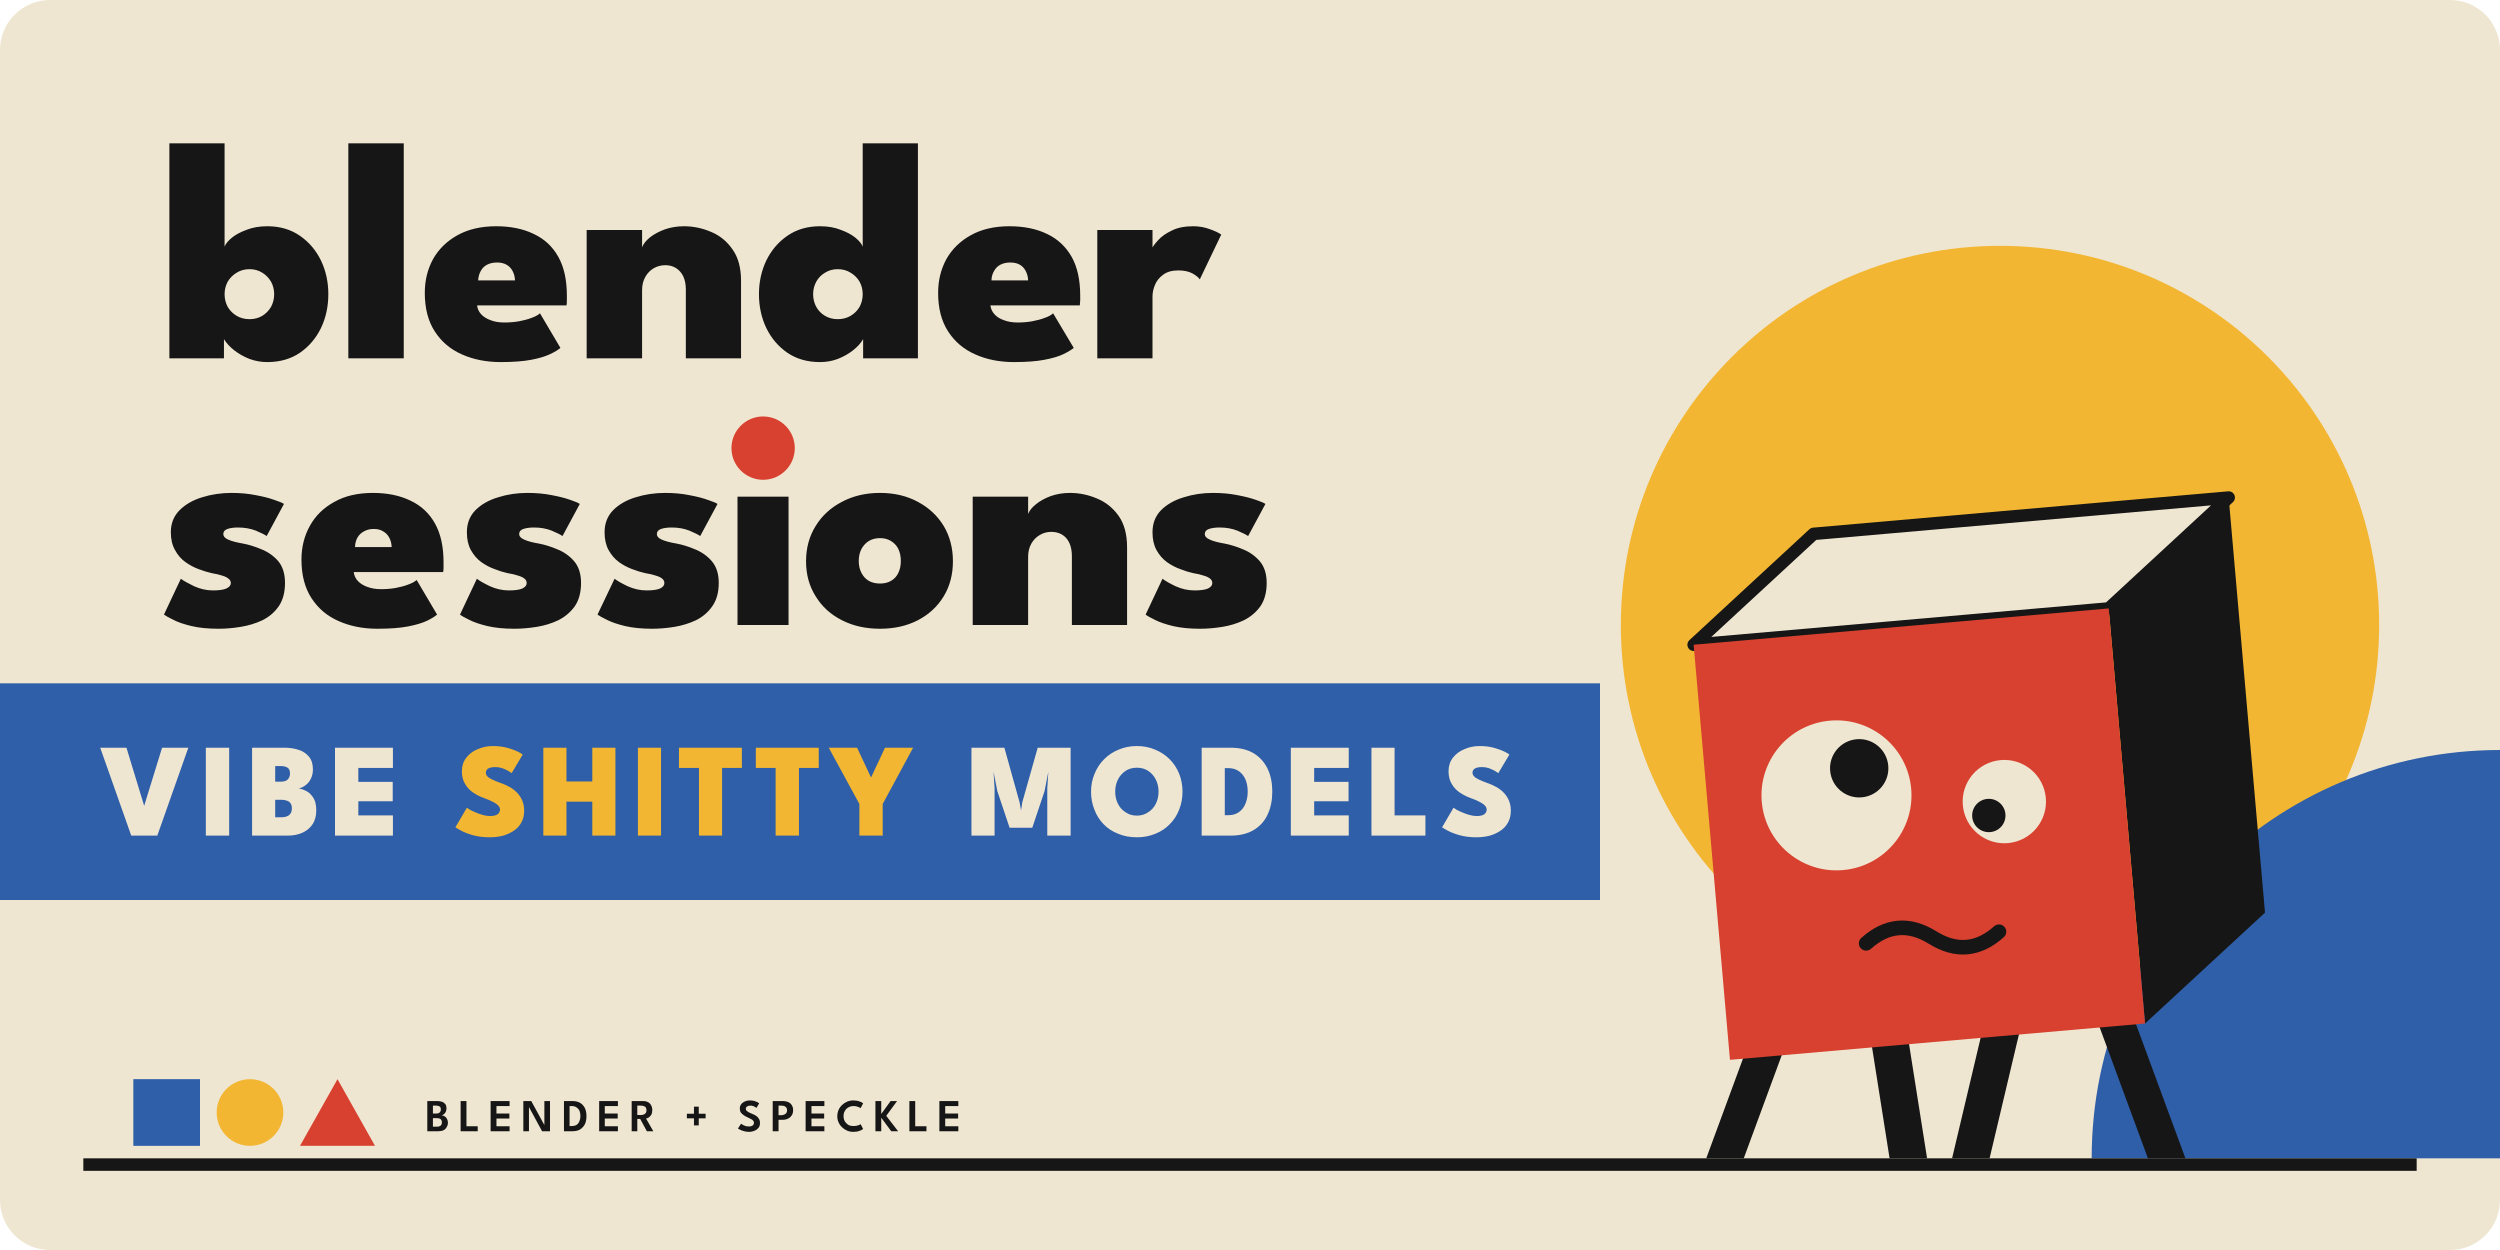
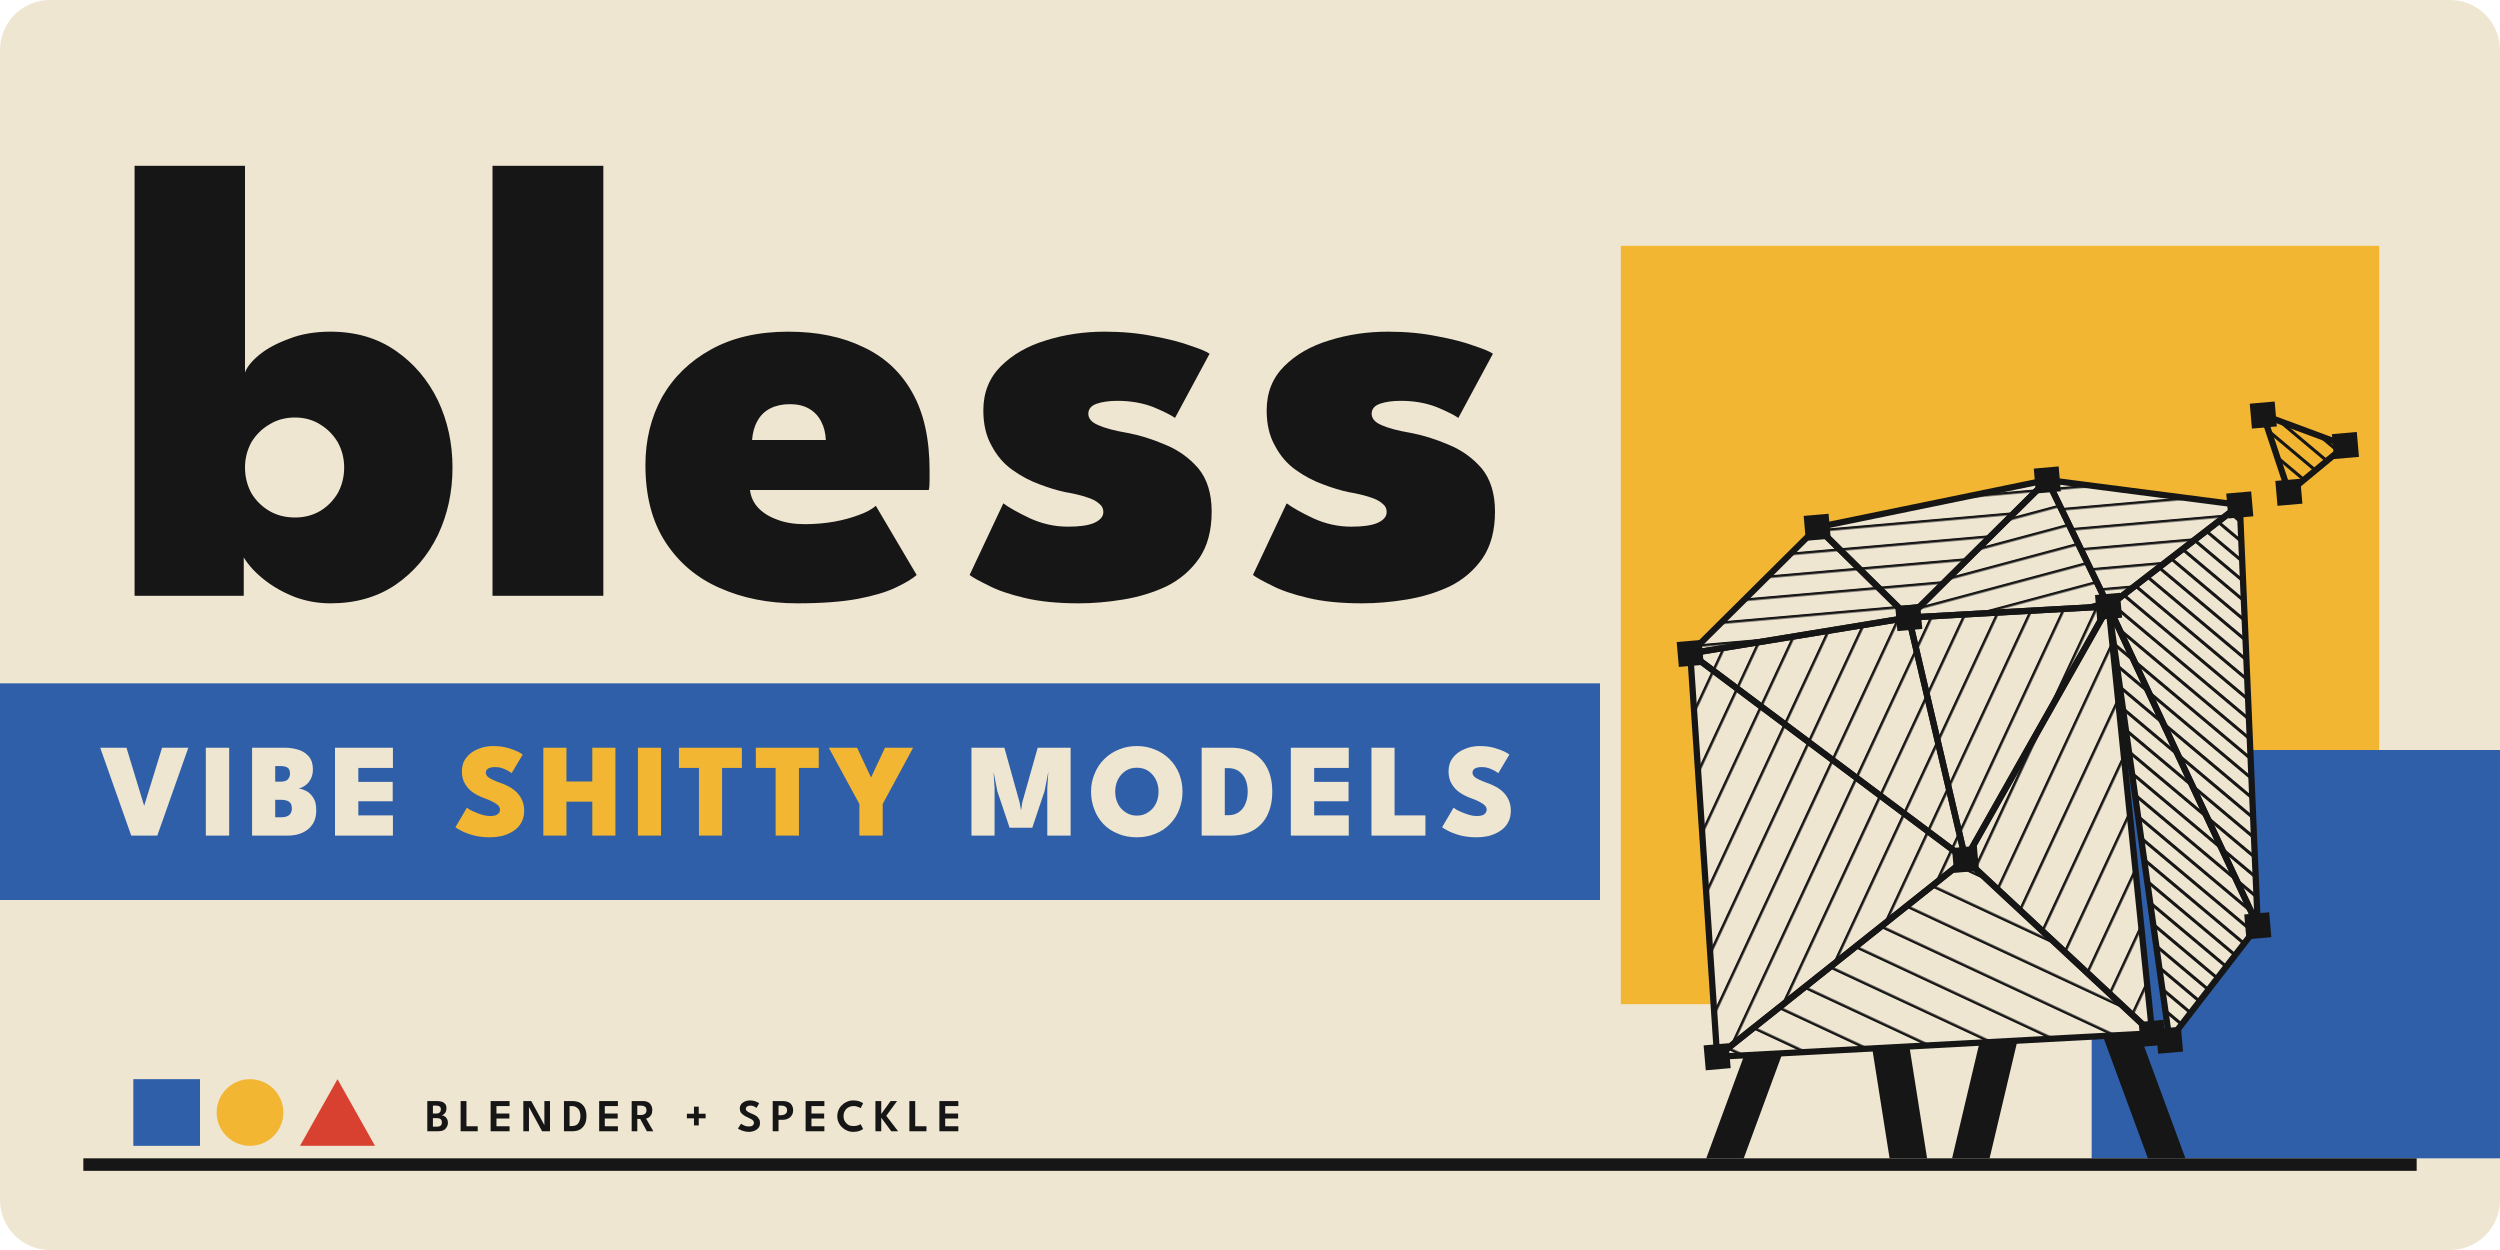
<svg xmlns="http://www.w3.org/2000/svg" viewBox="0 0 1200 600" width="1200" height="600">
+   <defs>
+     <pattern id="front" width="14" height="14" patternUnits="userSpaceOnUse" patternTransform="rotate(30)">
+       <line x1="0" y1="0" x2="0" y2="14" stroke="#161616" stroke-width="2.5" />
+     </pattern>
+     <pattern id="flip" width="14" height="14" patternUnits="userSpaceOnUse" patternTransform="rotate(-60)">
+       <line x1="0" y1="0" x2="0" y2="14" stroke="#161616" stroke-width="2.5" />
+     </pattern>
+     <pattern id="top" width="10" height="10" patternUnits="userSpaceOnUse" patternTransform="rotate(90)">
+       <line x1="0" y1="0" x2="0" y2="10" stroke="#161616" stroke-width="2.5" />
+     </pattern>
+     <pattern id="top2" width="10" height="10" patternUnits="userSpaceOnUse" patternTransform="rotate(80)">
+       <line x1="0" y1="0" x2="0" y2="10" stroke="#161616" stroke-width="2.5" />
+     </pattern>
+     <pattern id="side" width="7" height="7" patternUnits="userSpaceOnUse" patternTransform="rotate(-45)">
+       <line x1="0" y1="0" x2="0" y2="7" stroke="#161616" stroke-width="3" />
+     </pattern>
+   </defs>
  <rect width="1200" height="600" rx="24" fill="#efe6d2" />
-   <circle cx="960" cy="300" r="182" fill="#f2b632" />
-   <path d="M1200 556 V360 A196 196 0 0 0 1004 556 Z" fill="#2f5fa8" />
-   <path fill="#161616" d="M81.3 172V68.8H107.8V118.4Q108.5 116.4 111.3 114.1Q114 111.9 118.4 110.3Q122.7 108.6 128.3 108.6Q137.4 108.6 144 113.2Q150.5 117.7 154.1 125.1Q157.6 132.5 157.6 141.2Q157.6 150 154.1 157.4Q150.5 164.8 144 169.3Q137.4 173.8 128.3 173.8Q123.9 173.8 119.8 172.3Q115.7 170.7 112.5 168.2Q109.3 165.7 107.5 162.8V172ZM131.6 141.2Q131.6 138 130.1 135.2Q128.5 132.5 125.9 130.9Q123.2 129.2 119.8 129.2Q116.3 129.2 113.6 130.9Q110.9 132.5 109.3 135.2Q107.8 138 107.8 141.2Q107.8 144.5 109.3 147.3Q110.9 150 113.6 151.6Q116.3 153.2 119.8 153.2Q123.2 153.2 125.9 151.6Q128.5 150 130.1 147.3Q131.6 144.5 131.6 141.2ZM193.8 172H167.2V68.8H193.8ZM229 146.6Q229.3 149.1 231 150.9Q232.7 152.7 235.5 153.7Q238.3 154.8 242.1 154.8Q245.8 154.8 249.2 154.2Q252.5 153.6 255.1 152.6Q257.7 151.7 259.2 150.4L269 167Q267.4 168.4 264 170Q260.7 171.6 255 172.7Q249.2 173.8 240.3 173.8Q230 173.8 221.7 170.1Q213.5 166.5 208.7 159.1Q203.9 151.7 203.9 140.6Q203.9 131.6 207.9 124.3Q212 117.1 219.6 112.9Q227.3 108.6 238.2 108.6Q248.6 108.6 256.2 112.3Q263.9 115.9 268 123.3Q272.1 130.6 272.1 141.9Q272.1 142.5 272.1 144.2Q272.1 146 271.9 146.6ZM247.2 134.6Q247.1 132.1 246.1 130.2Q245.1 128.2 243.2 127.1Q241.3 126 238.6 126Q235.9 126 233.9 127Q231.9 128 230.8 130Q229.7 131.9 229.5 134.6ZM328.3 108.6Q335 108.6 341.3 111.3Q347.6 113.9 351.6 119.7Q355.7 125.4 355.7 134.8V172H329.2V139Q329.2 133.4 326.4 130.3Q323.7 127.3 319.3 127.3Q316.3 127.3 313.7 128.8Q311.2 130.3 309.7 133Q308.2 135.7 308.2 139.3V172H281.6V110.4H308.2V118.7Q309.1 116.3 311.9 114Q314.8 111.7 319.1 110.1Q323.4 108.6 328.3 108.6ZM393.6 173.8Q384.5 173.8 377.9 169.3Q371.4 164.8 367.8 157.4Q364.3 150 364.3 141.2Q364.3 132.5 367.8 125.1Q371.4 117.7 377.9 113.2Q384.5 108.6 393.6 108.6Q399.2 108.6 403.5 110.3Q407.9 111.9 410.6 114.1Q413.4 116.4 414.1 118.4V68.8H440.6V172H414.3V162.8Q412.6 165.7 409.4 168.2Q406.2 170.7 402.1 172.3Q398.1 173.8 393.6 173.8ZM402.1 153.2Q405.6 153.2 408.3 151.6Q411 150 412.6 147.3Q414.1 144.5 414.1 141.2Q414.1 138 412.6 135.2Q411 132.5 408.3 130.9Q405.6 129.2 402.1 129.2Q398.7 129.2 396 130.9Q393.3 132.5 391.8 135.2Q390.3 138 390.3 141.2Q390.3 144.5 391.8 147.3Q393.3 150 396 151.6Q398.7 153.2 402.1 153.2ZM475.4 146.6Q475.7 149.1 477.4 150.9Q479 152.7 481.9 153.7Q484.7 154.8 488.5 154.8Q492.2 154.8 495.5 154.2Q498.8 153.6 501.4 152.6Q504.1 151.7 505.5 150.4L515.4 167Q513.7 168.4 510.4 170Q507.1 171.6 501.3 172.7Q495.6 173.8 486.7 173.8Q476.3 173.8 468.1 170.1Q459.9 166.5 455.1 159.1Q450.3 151.7 450.3 140.6Q450.3 131.6 454.3 124.3Q458.4 117.1 466 112.9Q473.7 108.6 484.5 108.6Q495 108.6 502.6 112.3Q510.2 115.9 514.4 123.3Q518.5 130.6 518.5 141.9Q518.5 142.5 518.5 144.2Q518.4 146 518.3 146.6ZM493.5 134.6Q493.4 132.1 492.4 130.2Q491.4 128.2 489.6 127.1Q487.7 126 484.9 126Q482.3 126 480.3 127Q478.3 128 477.2 130Q476 131.9 475.9 134.6ZM553.2 172H526.7V110.4H553.2V119.5H552.8Q553.6 117.8 555.9 115.3Q558.2 112.7 562.4 110.7Q566.5 108.6 572.7 108.6Q577 108.6 580.7 110Q584.4 111.3 586.2 112.6L575.9 134.1Q575 132.7 572.3 131.2Q569.6 129.8 565.6 129.8Q561.1 129.8 558.4 131.8Q555.6 133.8 554.4 136.7Q553.2 139.6 553.2 142.3ZM111.1 236.6Q117.5 236.6 122.9 237.7Q128.3 238.7 131.8 240Q135.4 241.2 136.3 241.9L128 257.3Q126.6 256.3 122.8 254.7Q118.9 253.2 114.2 253.2Q111.2 253.2 109.2 253.9Q107.2 254.6 107.2 256.3Q107.2 258 109.5 259Q111.9 260.1 116.6 260.9Q120.9 261.7 125.6 263.7Q130.3 265.6 133.6 269.4Q136.8 273.3 136.8 279.8Q136.8 286.6 133.8 291Q130.8 295.3 126 297.7Q121.1 300 115.5 300.9Q110 301.8 104.9 301.8Q97.3 301.8 91.9 300.5Q86.4 299.2 83.2 297.5Q79.9 295.9 78.7 295L86.8 277.8Q88.8 279.3 93.2 281.4Q97.6 283.4 102.3 283.4Q106.5 283.4 108.6 282.5Q110.8 281.5 110.8 279.9Q110.8 278.6 109.7 277.8Q108.7 276.9 106.7 276.3Q104.6 275.6 101.6 275.1Q98.8 274.5 95.4 273.2Q92.1 272 89 269.8Q85.9 267.6 84 264Q82 260.5 82 255.5Q82 249.1 86.2 244.9Q90.4 240.7 97 238.7Q103.7 236.6 111.1 236.6ZM169.8 274.6Q170.1 277.1 171.8 278.9Q173.5 280.7 176.3 281.7Q179.2 282.8 182.9 282.8Q186.7 282.8 190 282.2Q193.3 281.6 195.9 280.6Q198.5 279.7 200 278.4L209.8 295Q208.2 296.4 204.9 298Q201.5 299.6 195.8 300.7Q190.1 301.8 181.1 301.8Q170.8 301.8 162.5 298.1Q154.3 294.5 149.5 287.1Q144.7 279.7 144.7 268.6Q144.7 259.6 148.8 252.3Q152.8 245.1 160.5 240.9Q168.1 236.6 179 236.6Q189.4 236.6 197 240.3Q204.7 243.9 208.8 251.3Q212.9 258.6 212.9 269.9Q212.9 270.5 212.9 272.2Q212.9 274 212.7 274.6ZM188 262.6Q187.9 260.1 186.9 258.2Q185.9 256.2 184 255.1Q182.2 253.9 179.4 253.9Q176.8 253.9 174.8 255Q172.8 256 171.6 258Q170.5 259.9 170.4 262.6ZM253.1 236.6Q259.6 236.6 265 237.7Q270.3 238.7 273.9 240Q277.4 241.2 278.3 241.9L270 257.3Q268.6 256.3 264.8 254.7Q261 253.2 256.3 253.2Q253.3 253.2 251.2 253.9Q249.2 254.6 249.2 256.3Q249.2 258 251.6 259Q253.9 260.1 258.6 260.9Q262.9 261.7 267.6 263.7Q272.3 265.6 275.6 269.4Q278.9 273.3 278.9 279.8Q278.9 286.6 275.9 291Q272.8 295.3 268 297.7Q263.2 300 257.6 300.9Q252 301.8 246.9 301.8Q239.4 301.8 233.9 300.5Q228.5 299.2 225.2 297.5Q221.9 295.9 220.8 295L228.9 277.8Q230.8 279.3 235.2 281.4Q239.6 283.4 244.3 283.4Q248.6 283.4 250.7 282.5Q252.8 281.5 252.8 279.9Q252.8 278.6 251.8 277.8Q250.8 276.9 248.7 276.3Q246.7 275.6 243.6 275.1Q240.8 274.5 237.5 273.2Q234.1 272 231 269.8Q228 267.6 226 264Q224.1 260.5 224.1 255.5Q224.1 249.1 228.2 244.9Q232.4 240.7 239.1 238.7Q245.7 236.6 253.1 236.6ZM319.2 236.6Q325.7 236.6 331 237.7Q336.4 238.7 339.9 240Q343.5 241.2 344.4 241.9L336.1 257.3Q334.7 256.3 330.9 254.7Q327.1 253.2 322.4 253.2Q319.3 253.2 317.3 253.9Q315.3 254.6 315.3 256.3Q315.3 258 317.6 259Q320 260.1 324.7 260.9Q329 261.7 333.7 263.7Q338.4 265.6 341.7 269.4Q345 273.3 345 279.8Q345 286.6 341.9 291Q338.9 295.3 334.1 297.7Q329.2 300 323.7 300.9Q318.1 301.8 313 301.8Q305.5 301.8 300 300.5Q294.6 299.2 291.3 297.5Q288 295.9 286.8 295L295 277.8Q296.9 279.3 301.3 281.4Q305.7 283.4 310.4 283.4Q314.6 283.4 316.8 282.5Q318.9 281.5 318.9 279.9Q318.9 278.6 317.9 277.8Q316.9 276.9 314.8 276.3Q312.8 275.6 309.7 275.1Q306.9 274.5 303.5 273.2Q300.2 272 297.1 269.8Q294.1 267.6 292.1 264Q290.2 260.5 290.2 255.5Q290.2 249.1 294.3 244.9Q298.5 240.7 305.1 238.7Q311.8 236.6 319.2 236.6ZM354 300V238.4H378.5V300ZM422.4 301.8Q412.1 301.8 404.1 297.7Q396 293.6 391.5 286.2Q386.9 278.9 386.9 269.4Q386.9 259.9 391.5 252.5Q396 245.1 404.1 240.9Q412.1 236.6 422.4 236.6Q432.7 236.6 440.6 240.9Q448.5 245.1 453 252.5Q457.4 259.9 457.4 269.4Q457.4 278.9 453 286.2Q448.5 293.6 440.6 297.7Q432.7 301.8 422.4 301.8ZM422.4 280.1Q425.5 280.1 427.7 278.8Q430 277.5 431.2 275Q432.4 272.5 432.4 269.3Q432.4 266 431.2 263.5Q430 261.1 427.7 259.7Q425.5 258.3 422.4 258.3Q419.3 258.3 417 259.7Q414.8 261.1 413.5 263.5Q412.2 266 412.2 269.3Q412.2 272.5 413.5 275Q414.8 277.5 417 278.8Q419.3 280.1 422.4 280.1ZM513.6 236.6Q520.3 236.6 526.6 239.3Q532.9 241.9 537 247.7Q541 253.4 541 262.8V300H514.5V267Q514.5 261.4 511.8 258.3Q509.1 255.3 504.6 255.3Q501.6 255.3 499.1 256.8Q496.5 258.3 495 261Q493.5 263.7 493.5 267.3V300H466.9V238.4H493.5V246.7Q494.4 244.3 497.3 242Q500.1 239.7 504.4 238.1Q508.7 236.6 513.6 236.6ZM582.2 236.6Q588.7 236.6 594.1 237.7Q599.4 238.7 603 240Q606.5 241.2 607.4 241.9L599.1 257.3Q597.7 256.3 593.9 254.7Q590.1 253.2 585.4 253.2Q582.4 253.2 580.3 253.9Q578.3 254.6 578.3 256.3Q578.3 258 580.7 259Q583 260.1 587.7 260.9Q592 261.7 596.7 263.7Q601.4 265.6 604.7 269.4Q608 273.3 608 279.8Q608 286.6 605 291Q601.9 295.3 597.1 297.7Q592.3 300 586.7 300.9Q581.1 301.8 576 301.8Q568.5 301.8 563 300.5Q557.6 299.2 554.3 297.5Q551 295.9 549.9 295L558 277.8Q559.9 279.3 564.3 281.4Q568.7 283.4 573.4 283.4Q577.7 283.4 579.8 282.5Q581.9 281.5 581.9 279.9Q581.9 278.6 580.9 277.8Q579.9 276.9 577.8 276.3Q575.8 275.6 572.7 275.1Q569.9 274.5 566.6 273.2Q563.2 272 560.1 269.8Q557.1 267.6 555.1 264Q553.2 260.5 553.2 255.5Q553.2 249.1 557.3 244.9Q561.5 240.7 568.2 238.7Q574.8 236.6 582.2 236.6Z" />
-   <circle cx="366.3" cy="215.1" r="15.2" fill="#d8412f" />
+   <rect x="778" y="118" width="364" height="364" fill="#f2b632" />
+   <rect x="1004" y="360" width="196" height="196" fill="#2f5fa8" />
+   <g fill="#161616" transform="translate(-98 -58) scale(2)">
+     <path d="M81.3 172V68.8H107.8V118.4Q108.5 116.4 111.3 114.1Q114 111.9 118.4 110.3Q122.7 108.6 128.3 108.6Q137.4 108.6 144 113.2Q150.5 117.7 154.1 125.1Q157.6 132.5 157.6 141.2Q157.6 150 154.1 157.4Q150.5 164.8 144 169.3Q137.4 173.8 128.3 173.8Q123.9 173.8 119.8 172.3Q115.7 170.7 112.5 168.2Q109.3 165.7 107.5 162.8V172ZM131.6 141.2Q131.6 138 130.1 135.2Q128.5 132.5 125.9 130.9Q123.2 129.2 119.8 129.2Q116.3 129.2 113.6 130.9Q110.9 132.5 109.3 135.2Q107.8 138 107.8 141.2Q107.8 144.5 109.3 147.3Q110.9 150 113.6 151.6Q116.3 153.2 119.8 153.2Q123.2 153.2 125.9 151.6Q128.5 150 130.1 147.3Q131.6 144.5 131.6 141.2ZM193.8 172H167.2V68.8H193.8ZM229 146.6Q229.3 149.1 231 150.9Q232.7 152.7 235.5 153.7Q238.3 154.8 242.1 154.8Q245.8 154.8 249.2 154.2Q252.5 153.6 255.1 152.6Q257.7 151.7 259.2 150.4L269 167Q267.4 168.4 264 170Q260.7 171.6 255 172.7Q249.2 173.8 240.3 173.8Q230 173.8 221.7 170.1Q213.5 166.5 208.7 159.1Q203.9 151.7 203.9 140.6Q203.9 131.6 207.9 124.3Q212 117.1 219.6 112.9Q227.3 108.6 238.2 108.6Q248.6 108.6 256.2 112.3Q263.9 115.9 268 123.3Q272.1 130.6 272.1 141.9Q272.1 142.5 272.1 144.2Q272.1 146 271.9 146.6ZM247.2 134.6Q247.1 132.1 246.1 130.2Q245.1 128.2 243.2 127.1Q241.3 126 238.6 126Q235.9 126 233.9 127Q231.9 128 230.8 130Q229.7 131.9 229.5 134.6Z" />
+     <path d="M111.1 236.6Q117.5 236.6 122.9 237.7Q128.3 238.7 131.8 240Q135.4 241.2 136.3 241.9L128 257.3Q126.6 256.3 122.8 254.7Q118.9 253.2 114.2 253.2Q111.2 253.2 109.2 253.9Q107.2 254.6 107.2 256.3Q107.2 258 109.5 259Q111.9 260.1 116.6 260.9Q120.9 261.7 125.6 263.7Q130.3 265.6 133.6 269.4Q136.8 273.3 136.8 279.8Q136.8 286.6 133.8 291Q130.8 295.3 126 297.7Q121.1 300 115.5 300.9Q110 301.8 104.9 301.8Q97.3 301.8 91.9 300.5Q86.4 299.2 83.2 297.5Q79.9 295.9 78.7 295L86.8 277.8Q88.8 279.3 93.2 281.4Q97.6 283.4 102.3 283.4Q106.5 283.4 108.6 282.5Q110.8 281.5 110.8 279.9Q110.8 278.6 109.7 277.8Q108.7 276.9 106.7 276.3Q104.6 275.6 101.6 275.1Q98.8 274.5 95.4 273.2Q92.1 272 89 269.8Q85.9 267.6 84 264Q82 260.5 82 255.5Q82 249.1 86.2 244.9Q90.4 240.7 97 238.7Q103.7 236.6 111.1 236.6Z" transform="translate(203 -128)" />
+     <path d="M111.1 236.6Q117.5 236.6 122.9 237.7Q128.3 238.7 131.8 240Q135.4 241.2 136.3 241.9L128 257.3Q126.6 256.3 122.8 254.7Q118.9 253.2 114.2 253.2Q111.2 253.2 109.2 253.9Q107.2 254.6 107.2 256.3Q107.2 258 109.5 259Q111.9 260.1 116.6 260.9Q120.9 261.7 125.6 263.7Q130.3 265.6 133.6 269.4Q136.8 273.3 136.8 279.8Q136.8 286.6 133.8 291Q130.8 295.3 126 297.7Q121.1 300 115.5 300.9Q110 301.8 104.9 301.8Q97.3 301.8 91.9 300.5Q86.4 299.2 83.2 297.5Q79.9 295.9 78.7 295L86.8 277.8Q88.8 279.3 93.2 281.4Q97.6 283.4 102.3 283.4Q106.5 283.4 108.6 282.5Q110.8 281.5 110.8 279.9Q110.8 278.6 109.7 277.8Q108.7 276.9 106.7 276.3Q104.6 275.6 101.6 275.1Q98.8 274.5 95.4 273.2Q92.1 272 89 269.8Q85.9 267.6 84 264Q82 260.5 82 255.5Q82 249.1 86.2 244.9Q90.4 240.7 97 238.7Q103.7 236.6 111.1 236.6Z" transform="translate(271 -128)" />
+   </g>
  <rect x="0" y="328" width="768" height="104" fill="#2f5fa8" />
  <path fill="#efe6d2" d="M75.5 401.1H63L48.1 358.9H60.7L69.2 386.8L77.8 358.9H90.4ZM98.8 358.9H110V401.1H98.8ZM121 358.9H136.5Q140.2 358.9 143.3 359.9Q146.4 360.9 148.3 363.2Q150.2 365.5 150.2 369.3Q150.2 371.7 149.3 373.6Q148.4 375.6 146.8 376.8Q145.3 378 143.4 378.5Q145.1 378.7 146.6 379.5Q148.2 380.2 149.3 381.5Q150.5 382.8 151.2 384.6Q151.8 386.5 151.8 389.1Q151.8 392.7 150.2 395.4Q148.5 398.1 145.4 399.6Q142.3 401.1 138 401.1H121ZM132.1 392.3H135Q136.7 392.3 137.8 391.8Q138.9 391.4 139.5 390.4Q140.1 389.5 140.1 388Q140.1 385.7 138.7 384.8Q137.3 383.9 134.9 383.9H132.1ZM132.1 375.2H134.8Q136.2 375.2 137.1 374.8Q138.1 374.4 138.6 373.5Q139.2 372.6 139.2 371.3Q139.2 369.1 137.9 368.4Q136.7 367.7 134.6 367.7H132.1ZM160.8 358.9H188.6V368.6H172V375.3H188.5V384.6H172V391.4H188.6V401.1H160.8Z" />
  <path fill="#f2b632" d="M236.6 358.1Q240.6 358.1 243.7 359Q246.8 359.9 248.6 360.8Q250.5 361.8 250.9 362.2L245.6 371.1Q245.1 370.7 243.9 370Q242.6 369.3 241 368.7Q239.4 368.2 237.8 368.2Q235.7 368.2 234.5 368.8Q233.2 369.5 233.2 370.9Q233.2 371.8 233.9 372.6Q234.6 373.4 236.1 374.1Q237.7 374.9 240.2 375.8Q242.6 376.6 244.7 377.8Q246.8 379 248.3 380.6Q249.8 382.2 250.7 384.3Q251.6 386.5 251.6 389.1Q251.6 392.5 250.2 394.9Q248.8 397.4 246.4 398.9Q244.1 400.4 241.2 401.2Q238.2 401.9 235.1 401.9Q230.6 401.9 227 400.9Q223.5 399.9 221.3 398.7Q219.1 397.5 218.6 397.1L224.1 387.7Q224.5 388 225.6 388.7Q226.7 389.3 228.4 390Q230 390.7 231.8 391.2Q233.6 391.7 235.2 391.7Q237.6 391.7 238.8 390.9Q240 390 240 388.6Q240 387.6 239.2 386.7Q238.5 385.9 236.8 385Q235.2 384.1 232.4 383.1Q229.6 382.1 227.2 380.5Q224.8 378.9 223.3 376.4Q221.7 373.9 221.7 370.2Q221.7 366.4 223.8 363.7Q225.9 361 229.3 359.6Q232.7 358.1 236.6 358.1ZM284.3 384.8H271.9V401.1H260.8V358.9H271.9V375.1H284.3V358.9H295.4V401.1H284.3ZM306.2 358.9H317.3V401.1H306.2ZM335.5 368.6H325.9V358.9H356.1V368.6H346.6V401.1H335.5ZM372.3 368.6H362.8V358.9H393V368.6H383.5V401.1H372.3ZM412.5 385.9 397.8 358.9H411.4L418.1 373.2L424.8 358.9H438.3L423.7 385.9V401.1H412.5Z" />
  <path fill="#efe6d2" d="M513.9 358.9V401.1H502.7V378.4L503.2 370.4L501.4 379.7L495.5 397.3H484.6L478.7 379.7L476.9 370.4L477.4 378.4V401.1H466.3V358.9H482.1L489.4 385.1L490.1 389L490.7 385.1L498.1 358.9ZM535.3 380Q535.3 383.2 536.6 385.8Q537.9 388.4 540.3 389.9Q542.6 391.5 545.7 391.5Q548.8 391.5 551.1 389.9Q553.5 388.4 554.8 385.8Q556.1 383.2 556.1 380Q556.1 376.8 554.8 374.2Q553.5 371.6 551.1 370Q548.8 368.5 545.7 368.5Q542.6 368.5 540.3 370Q537.9 371.6 536.6 374.2Q535.3 376.8 535.3 380ZM523.7 380Q523.7 375.4 525.4 371.4Q527 367.4 530 364.4Q533 361.4 537 359.8Q541 358.1 545.7 358.1Q550.4 358.1 554.4 359.8Q558.4 361.4 561.4 364.4Q564.4 367.4 566 371.4Q567.6 375.4 567.6 380Q567.6 384.6 566 388.6Q564.5 392.6 561.5 395.6Q558.6 398.6 554.6 400.2Q550.5 401.9 545.7 401.9Q540.7 401.9 536.7 400.2Q532.6 398.6 529.7 395.6Q526.8 392.6 525.3 388.6Q523.7 384.6 523.7 380ZM576.8 358.9H590.6Q597.3 358.9 601.8 361.6Q606.2 364.3 608.5 369.1Q610.7 373.8 610.7 380Q610.7 386.1 608.5 390.9Q606.3 395.7 601.8 398.4Q597.3 401.1 590.6 401.1H576.8ZM587.9 368.7V391.3H589.6Q592.6 391.3 594.7 389.8Q596.8 388.3 597.8 385.8Q598.9 383.2 598.9 380Q598.9 376.8 597.9 374.3Q596.8 371.7 594.7 370.2Q592.6 368.7 589.6 368.7ZM619.6 358.9H647.4V368.6H630.8V375.3H647.3V384.6H630.8V391.4H647.4V401.1H619.6ZM658.3 358.9H669.4V391.4H684.2V401.1H658.3ZM710.2 358.1Q714.2 358.1 717.3 359Q720.4 359.9 722.2 360.8Q724.1 361.8 724.5 362.2L719.2 371.1Q718.7 370.7 717.5 370Q716.2 369.3 714.6 368.7Q713 368.2 711.4 368.2Q709.3 368.2 708.1 368.8Q706.8 369.5 706.8 370.9Q706.8 371.8 707.5 372.6Q708.2 373.4 709.7 374.1Q711.3 374.9 713.8 375.8Q716.2 376.6 718.3 377.8Q720.4 379 721.9 380.6Q723.4 382.2 724.3 384.3Q725.2 386.5 725.2 389.1Q725.2 392.5 723.8 394.9Q722.4 397.4 720 398.9Q717.7 400.4 714.8 401.2Q711.8 401.9 708.7 401.9Q704.2 401.9 700.6 400.9Q697.1 399.9 694.9 398.7Q692.7 397.5 692.2 397.1L697.7 387.7Q698.1 388 699.2 388.7Q700.3 389.3 702 390Q703.6 390.7 705.4 391.2Q707.2 391.7 708.8 391.7Q711.2 391.7 712.4 390.9Q713.6 390 713.6 388.6Q713.6 387.6 712.8 386.7Q712.1 385.9 710.4 385Q708.8 384.1 706 383.1Q703.2 382.1 700.8 380.5Q698.4 378.9 696.9 376.4Q695.3 373.9 695.3 370.2Q695.3 366.4 697.4 363.7Q699.5 361 702.9 359.6Q706.3 358.1 710.2 358.1Z" />
  <rect x="64" y="518" width="32" height="32" fill="#2f5fa8" />
  <circle cx="120" cy="534" r="16" fill="#f2b632" />
  <path d="M144 550 L180 550 L162 518 Z" fill="#d8412f" />
  <path fill="#161616" d="M205.1 528.5H209.7Q210.9 528.5 212 528.8Q213 529.1 213.7 529.9Q214.3 530.7 214.3 532Q214.3 532.9 214 533.6Q213.7 534.3 213.1 534.8Q212.6 535.2 212 535.3Q212.5 535.4 213 535.6Q213.6 535.9 214 536.3Q214.4 536.7 214.7 537.4Q215 538 215 538.9Q215 540.1 214.4 541Q213.9 542 212.9 542.5Q211.9 543 210.4 543H205.1ZM207.8 540.8H209.8Q210.7 540.8 211.2 540.5Q211.7 540.2 211.9 539.8Q212.1 539.3 212.1 538.7Q212.1 537.7 211.5 537.2Q210.9 536.7 209.7 536.7H207.8ZM207.8 534.5H209.6Q210.3 534.5 210.7 534.2Q211.2 534 211.4 533.5Q211.6 533 211.6 532.5Q211.6 531.5 211 531.1Q210.4 530.7 209.4 530.7H207.8ZM221.1 528.5H223.9V540.6H229.3V543H221.1ZM235.5 528.5H244.6V530.9H238.3V534.5H244.5V536.9H238.3V540.6H244.6V543H235.5ZM253.7 531 253.9 531.1V543H251.2V528.5H255L261.5 540.4L261.3 540.4V528.5H264V543H260.2ZM270.7 528.5H274.7Q277 528.5 278.5 529.4Q280 530.3 280.8 532Q281.5 533.6 281.5 535.7Q281.5 537.9 280.8 539.5Q280 541.1 278.5 542.1Q277 543 274.7 543H270.7ZM273.4 530.9V540.5H274.4Q275.9 540.5 276.8 539.9Q277.7 539.3 278.1 538.2Q278.6 537.1 278.6 535.8Q278.6 534.4 278.2 533.3Q277.7 532.2 276.8 531.6Q275.9 530.9 274.4 530.9ZM287.6 528.5H296.6V530.9H290.3V534.5H296.5V536.9H290.3V540.6H296.6V543H287.6ZM303.2 528.5H308.8Q310 528.5 311 529Q312 529.5 312.5 530.5Q313.1 531.5 313.1 532.8Q313.1 534.2 312.6 535.1Q312.1 535.9 311.4 536.4Q310.7 536.8 310.1 536.9L313.6 543H310.5L307.3 537.1H305.9V543H303.2ZM305.9 535.2H307.8Q308.8 535.2 309.6 534.6Q310.3 534.1 310.3 532.9Q310.3 531.7 309.6 531.2Q308.8 530.7 307.8 530.7H305.9ZM335.4 536.8V540.2H333.1V536.8H329.7V534.6H333.1V531.2H335.4V534.6H338.7V536.8ZM359.9 528.2Q361.2 528.2 362.2 528.5Q363.1 528.8 363.7 529.1Q364.3 529.5 364.4 529.6L363.1 531.8Q362.9 531.6 362.5 531.4Q362.1 531.1 361.5 530.9Q360.9 530.7 360.2 530.7Q359.2 530.7 358.6 531.1Q358 531.5 358 532.2Q358 532.7 358.3 533.1Q358.6 533.4 359.2 533.8Q359.8 534.1 360.7 534.5Q361.5 534.8 362.3 535.2Q363 535.6 363.6 536.1Q364.1 536.7 364.5 537.4Q364.8 538.1 364.8 539.1Q364.8 540.1 364.4 540.9Q363.9 541.7 363.2 542.2Q362.5 542.7 361.5 543Q360.5 543.3 359.5 543.3Q358.1 543.3 356.9 542.9Q355.8 542.6 355.1 542.2Q354.4 541.8 354.2 541.7L355.7 539.4Q355.8 539.5 356.2 539.7Q356.5 539.9 357.1 540.2Q357.6 540.4 358.2 540.6Q358.9 540.7 359.5 540.7Q360.7 540.7 361.3 540.2Q361.9 539.7 361.9 538.9Q361.9 538.3 361.5 537.9Q361.1 537.4 360.4 537.1Q359.7 536.7 358.8 536.3Q357.8 535.9 357 535.3Q356.2 534.8 355.6 534Q355.1 533.2 355.1 532Q355.1 530.9 355.8 530Q356.4 529.2 357.5 528.7Q358.6 528.2 359.9 528.2ZM370.9 528.5H375.8Q377.2 528.5 378.3 529Q379.4 529.4 380 530.4Q380.7 531.4 380.7 532.9Q380.7 534.4 380 535.4Q379.4 536.4 378.3 536.9Q377.2 537.5 375.8 537.5H373.7V543H370.9ZM373.7 535.3H375Q375.8 535.3 376.4 535Q377 534.8 377.4 534.3Q377.8 533.8 377.8 532.9Q377.8 532.1 377.4 531.6Q377 531.1 376.4 530.9Q375.8 530.7 375 530.7H373.7ZM386.7 528.5H395.7V530.9H389.5V534.5H395.6V536.9H389.5V540.6H395.7V543H386.7ZM409.8 540.5Q410.9 540.5 411.8 540.2Q412.7 539.9 413.1 539.6L414.3 541.9Q413.8 542.4 412.6 542.8Q411.3 543.3 409.6 543.3Q408 543.3 406.6 542.7Q405.2 542.1 404.2 541.1Q403.1 540.1 402.5 538.7Q401.9 537.4 401.9 535.8Q401.9 534.2 402.5 532.8Q403.1 531.4 404.2 530.4Q405.2 529.4 406.6 528.8Q408 528.2 409.6 528.2Q411.3 528.2 412.6 528.7Q413.8 529.1 414.3 529.6L413.1 531.9Q412.7 531.6 411.8 531.3Q410.9 530.9 409.8 530.9Q408.6 530.9 407.7 531.3Q406.8 531.7 406.2 532.3Q405.6 533 405.2 533.9Q404.9 534.7 404.9 535.7Q404.9 536.7 405.2 537.6Q405.6 538.5 406.2 539.1Q406.8 539.8 407.7 540.2Q408.6 540.5 409.8 540.5ZM425.4 535.6 431.1 543H427.8L423 536.5V543H420.2V528.5H423V534.7L427.5 528.5H430.6ZM436.5 528.5H439.3V540.6H444.7V543H436.5ZM450.9 528.5H460V530.9H453.7V534.5H459.9V536.9H453.7V540.6H460V543H450.9Z" />
  <rect x="40" y="556" width="1120" height="6" fill="#161616" />
  <path d="M847 480 L865 480 L837 556 L819 556 Z" fill="#161616" />
  <path d="M895 480 L913 480 L925 556 L907 556 Z" fill="#161616" />
  <path d="M955 480 L973 480 L955 556 L937 556 Z" fill="#161616" />
  <path d="M1003 480 L1021 480 L1049 556 L1031 556 Z" fill="#161616" />
  <g id="cube" transform="rotate(-5 930 500)">
-     <path d="M830 300 L892 252 L1092 252 L1030 300 Z" fill="#efe6d2" stroke="#161616" stroke-width="6" stroke-linejoin="round" />
-     <path d="M1030 300 L1092 252 L1092 452 L1030 500 Z" fill="#161616" />
-     <rect x="830" y="300" width="200" height="200" fill="#d8412f" />
-     <circle cx="892" cy="378" r="36" fill="#efe6d2" />
-     <circle cx="904" cy="366" r="14" fill="#161616" />
-     <circle cx="972" cy="388" r="20" fill="#efe6d2" />
-     <circle cx="964" cy="394" r="8" fill="#161616" />
-     <path d="M900 450 q 16 -12 32 0 t 32 0" fill="none" stroke="#161616" stroke-width="7" stroke-linecap="round" />
+     <polygon points="828,304 934,296 951,414" fill="#efe6d2" />
+     <polygon points="828,304 934,296 951,414" fill="url(#front)" />
+     <polygon points="934,296 1030,299 951,414" fill="#efe6d2" />
+     <polygon points="934,296 1030,299 951,414" fill="url(#front)" />
+     <polygon points="1030,299 1033,505 951,414" fill="#efe6d2" />
+     <polygon points="1030,299 1033,505 951,414" fill="url(#front)" />
+     <polygon points="1033,505 824,498 951,414" fill="#efe6d2" />
+     <polygon points="1033,505 824,498 951,414" fill="url(#flip)" />
+     <polygon points="824,498 828,304 951,414" fill="#efe6d2" />
+     <polygon points="824,498 828,304 951,414" fill="url(#front)" />
+     <polygon points="828,304 894,249 934,296" fill="#efe6d2" />
+     <polygon points="828,304 894,249 934,296" fill="url(#top)" />
+     <polygon points="894,249 1006,236 934,296" fill="#efe6d2" />
+     <polygon points="894,249 1006,236 934,296" fill="url(#top)" />
+     <polygon points="1006,236 1097,256 1030,299" fill="#efe6d2" />
+     <polygon points="1006,236 1097,256 1030,299" fill="url(#top)" />
+     <polygon points="1006,236 1030,299 934,296" fill="#efe6d2" />
+     <polygon points="1006,236 1030,299 934,296" fill="url(#top2)" />
+     <polygon points="1030,299 1097,256 1088,458" fill="#efe6d2" />
+     <polygon points="1030,299 1097,256 1088,458" fill="url(#side)" />
+     <polygon points="1030,299 1088,458 1041,509" fill="#efe6d2" />
+     <polygon points="1030,299 1088,458 1041,509" fill="url(#side)" />
+     <polygon points="828,304 934,296 951,414" fill="none" stroke="#161616" stroke-width="3" stroke-linejoin="round" />
+     <polygon points="934,296 1030,299 951,414" fill="none" stroke="#161616" stroke-width="3" stroke-linejoin="round" />
+     <polygon points="1030,299 1033,505 951,414" fill="none" stroke="#161616" stroke-width="3" stroke-linejoin="round" />
+     <polygon points="1033,505 824,498 951,414" fill="none" stroke="#161616" stroke-width="3" stroke-linejoin="round" />
+     <polygon points="824,498 828,304 951,414" fill="none" stroke="#161616" stroke-width="3" stroke-linejoin="round" />
+     <polygon points="828,304 894,249 934,296" fill="none" stroke="#161616" stroke-width="3" stroke-linejoin="round" />
+     <polygon points="894,249 1006,236 934,296" fill="none" stroke="#161616" stroke-width="3" stroke-linejoin="round" />
+     <polygon points="1006,236 1097,256 1030,299" fill="none" stroke="#161616" stroke-width="3" stroke-linejoin="round" />
+     <polygon points="1006,236 1030,299 934,296" fill="none" stroke="#161616" stroke-width="3" stroke-linejoin="round" />
+     <polygon points="1030,299 1097,256 1088,458" fill="none" stroke="#161616" stroke-width="3" stroke-linejoin="round" />
+     <polygon points="1030,299 1088,458 1041,509" fill="none" stroke="#161616" stroke-width="3" stroke-linejoin="round" />
+     <polygon points="1112,214 1150,232 1121,252" fill="url(#side)" stroke="#161616" stroke-width="3" stroke-linejoin="round" />
+     <rect x="822" y="298" width="12" height="12" fill="#161616" />
+     <rect x="928" y="290" width="12" height="12" fill="#161616" />
+     <rect x="1024" y="293" width="12" height="12" fill="#161616" />
+     <rect x="818" y="492" width="12" height="12" fill="#161616" />
+     <rect x="1027" y="499" width="12" height="12" fill="#161616" />
+     <rect x="945" y="408" width="12" height="12" fill="#161616" />
+     <rect x="888" y="243" width="12" height="12" fill="#161616" />
+     <rect x="1091" y="250" width="12" height="12" fill="#161616" />
+     <rect x="1082" y="452" width="12" height="12" fill="#161616" />
+     <rect x="1035" y="503" width="12" height="12" fill="#161616" />
+     <rect x="1000" y="230" width="12" height="12" fill="#161616" />
+     <rect x="1106" y="208" width="12" height="12" fill="#161616" />
+     <rect x="1144" y="226" width="12" height="12" fill="#161616" />
+     <rect x="1115" y="246" width="12" height="12" fill="#161616" />
  </g>
</svg>
